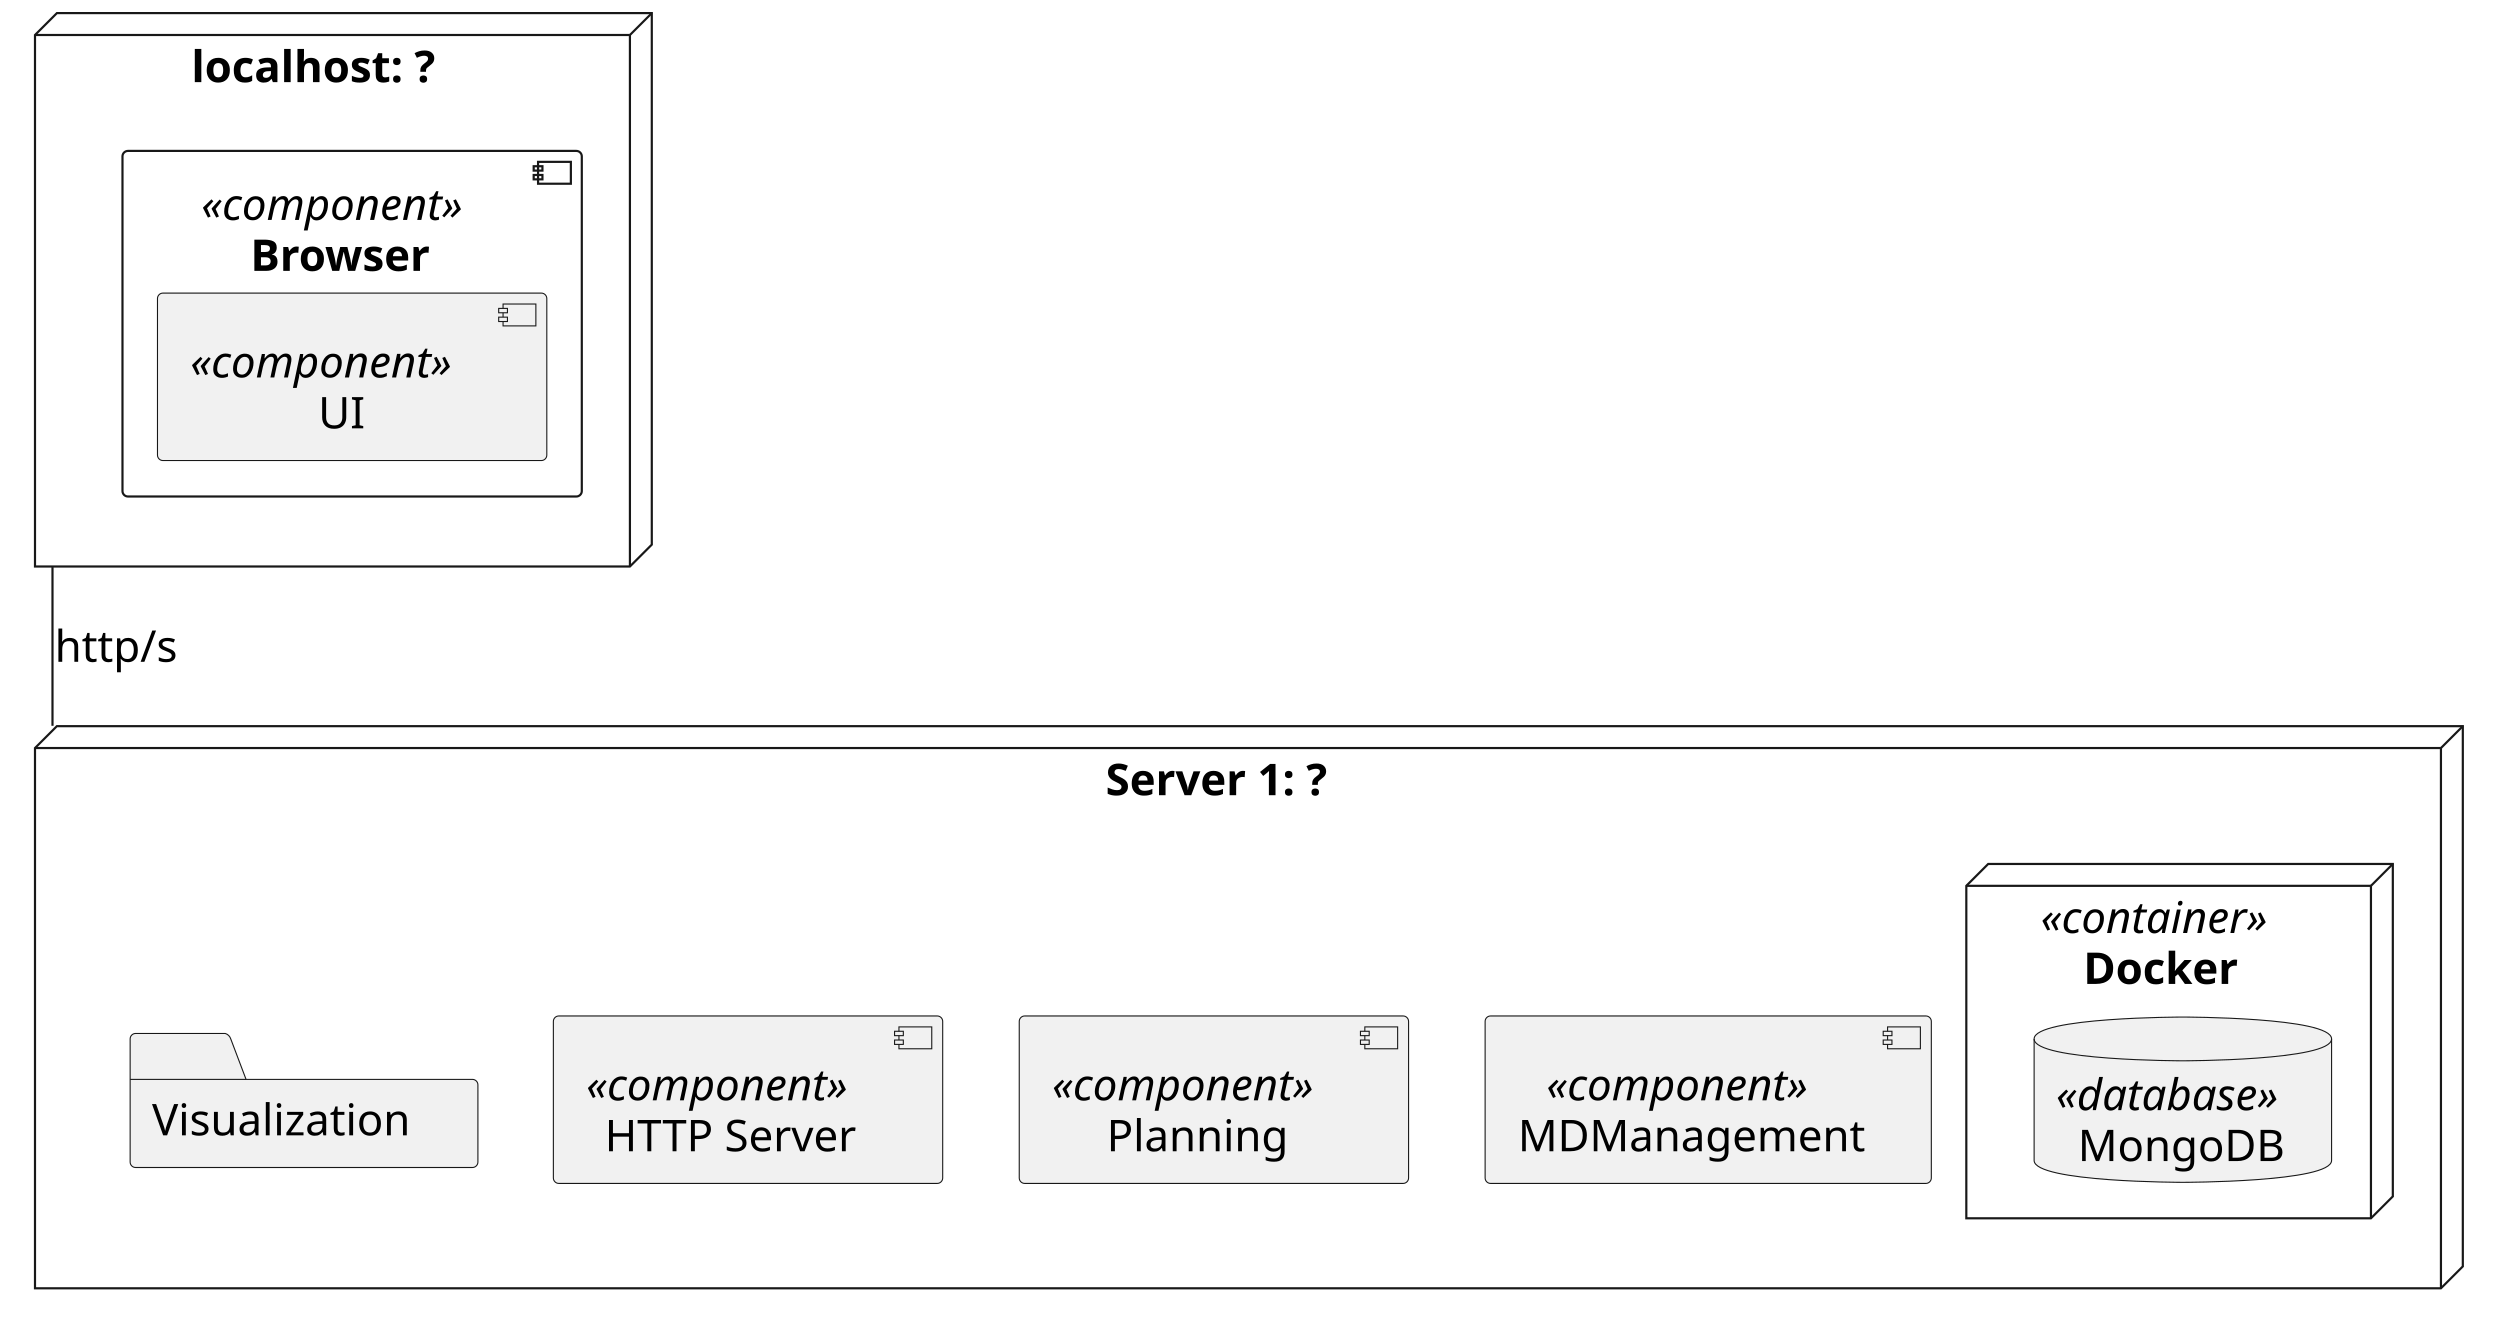
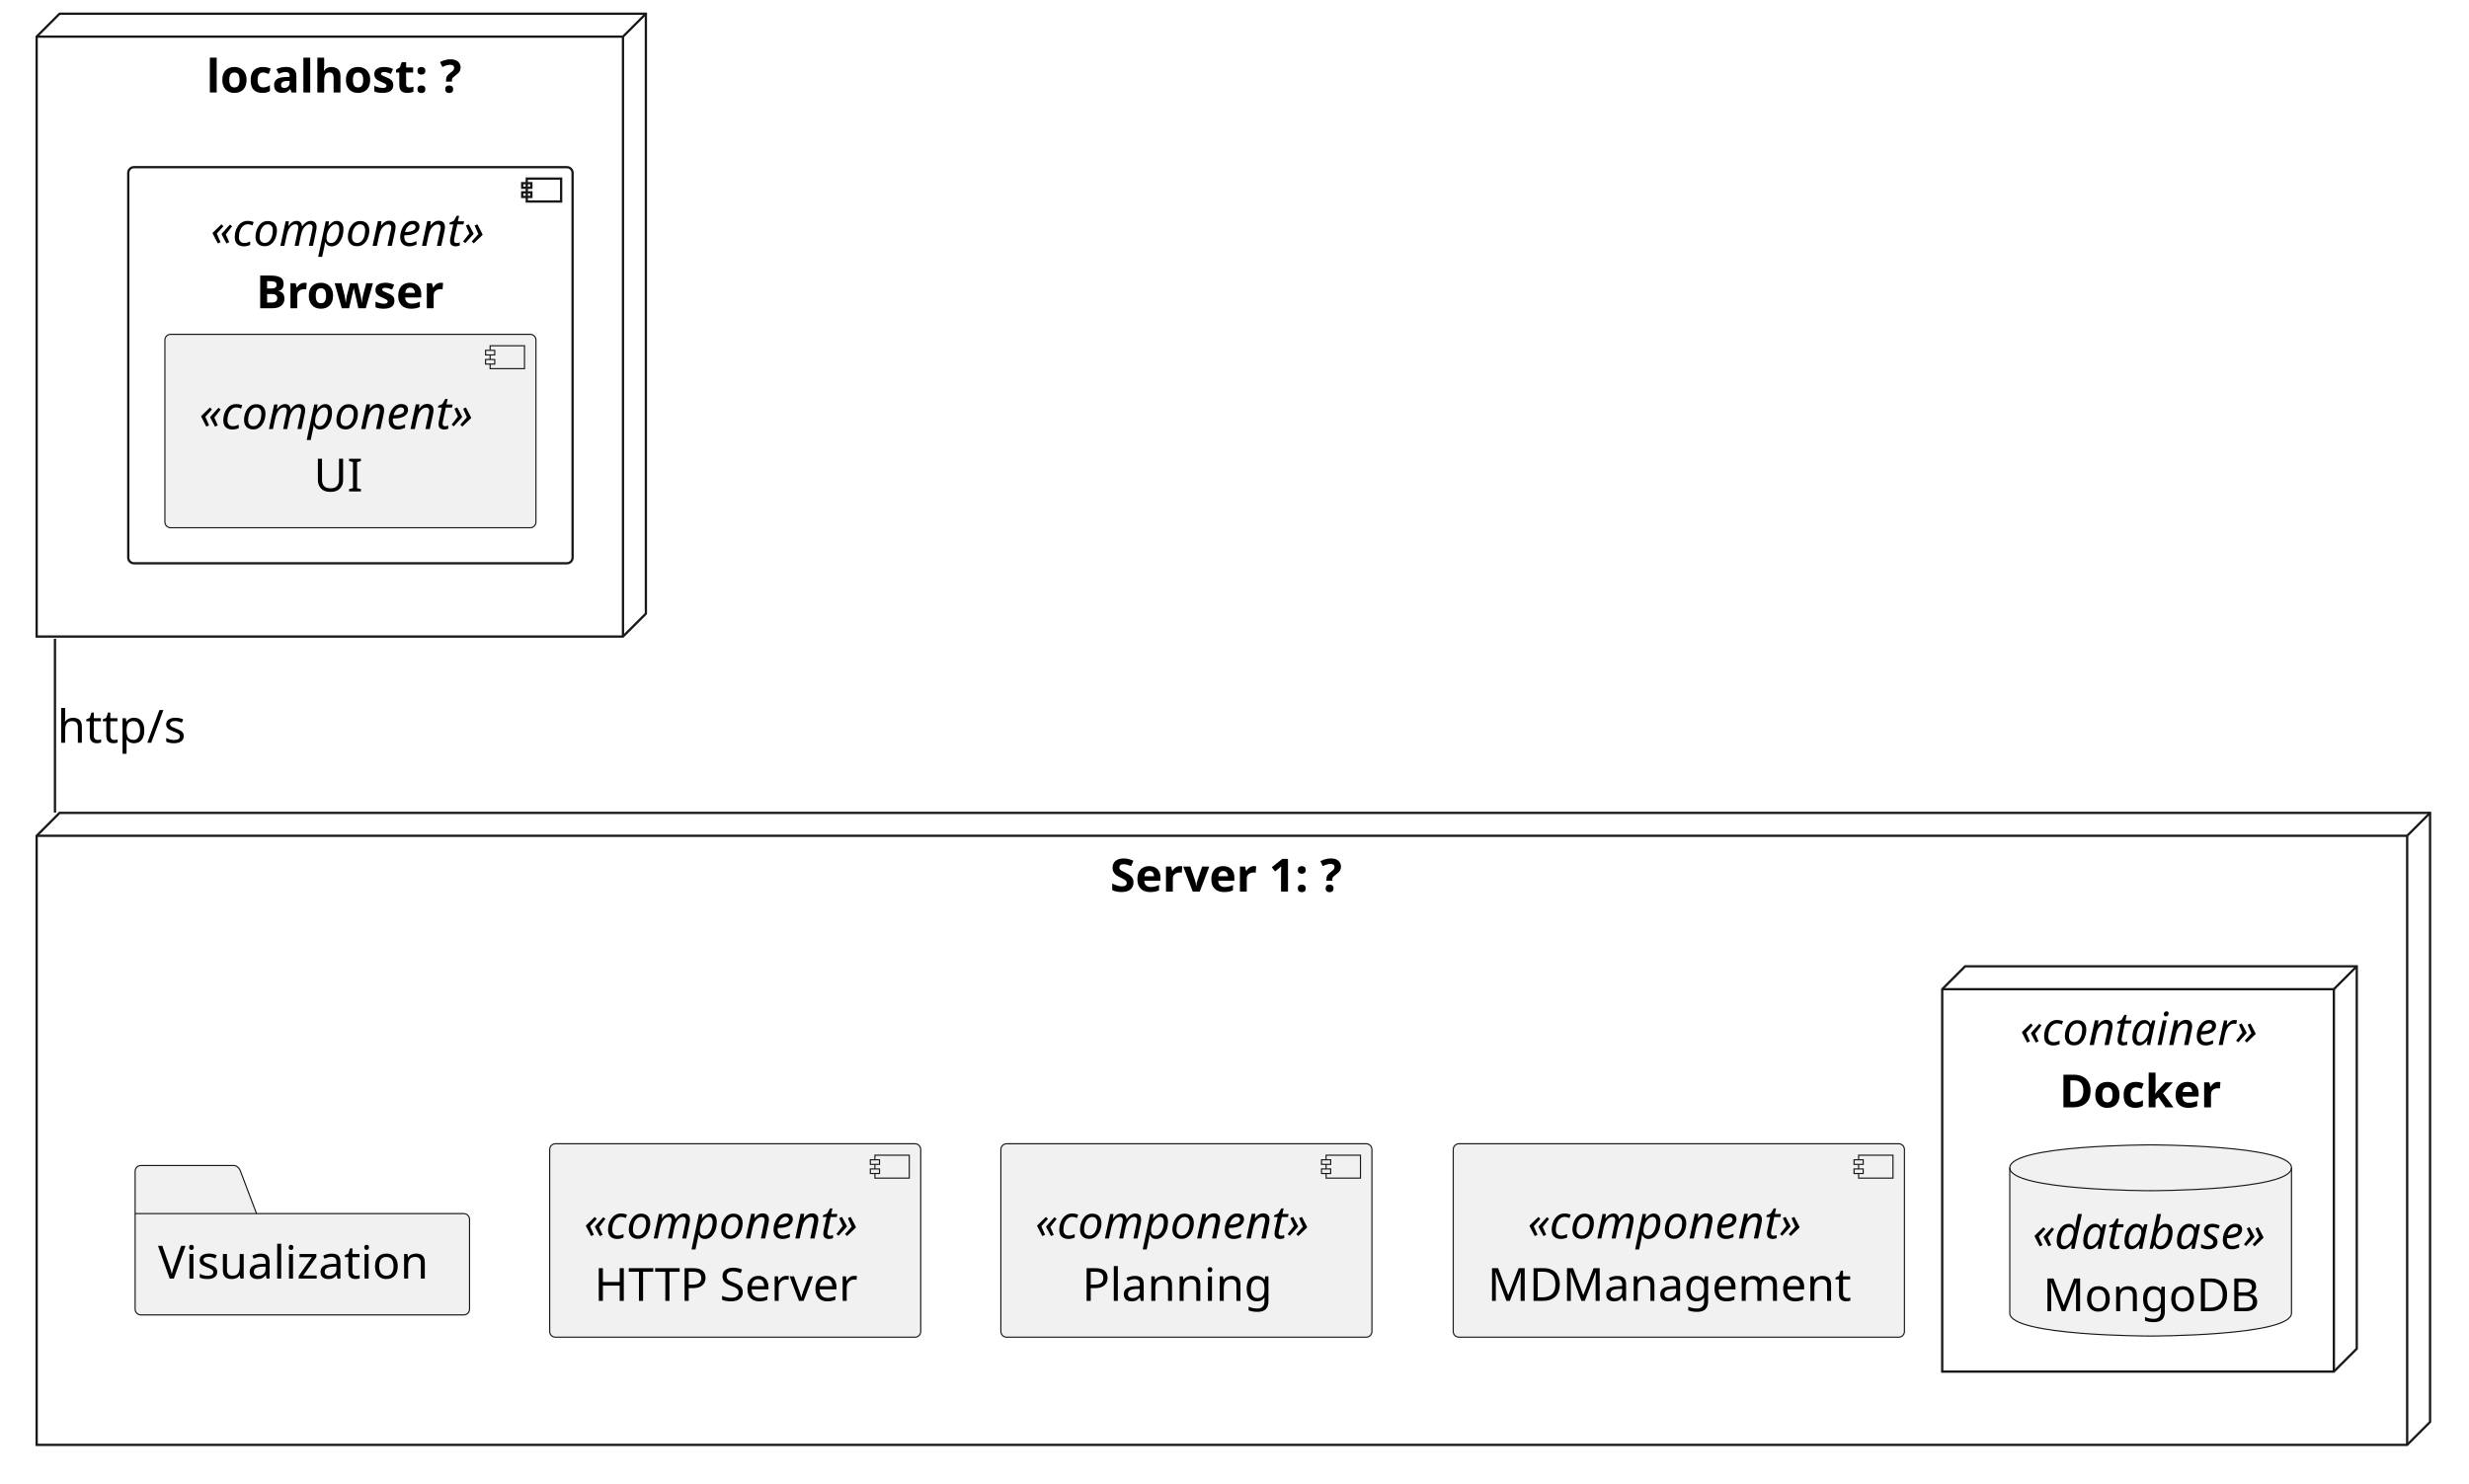
- <svg xmlns="http://www.w3.org/2000/svg" contentStyleType="text/css" height="606px" preserveAspectRatio="none" style="width:1143px;height:606px;background:#FFFFFF;" version="1.1" viewBox="0 0 1143 606" width="1143px" zoomAndPan="magnify">
+ <svg xmlns="http://www.w3.org/2000/svg" contentStyleType="text/css" height="648px" preserveAspectRatio="none" style="width:1078px;height:648px;background:#FFFFFF;" version="1.1" viewBox="0 0 1078 648" width="1078px" zoomAndPan="magnify">
  <defs />
  <g>
    <g id="cluster_LOCAL">
-       <polygon fill="none" points="16,16,26,6,298,6,298,249,288,259,16,259,16,16" style="stroke:#181818;stroke-width:1.0;" />
-       <line style="stroke:#181818;stroke-width:1.0;" x1="288" x2="298" y1="16" y2="6" />
-       <line style="stroke:#181818;stroke-width:1.0;" x1="16" x2="288" y1="16" y2="16" />
-       <line style="stroke:#181818;stroke-width:1.0;" x1="288" x2="288" y1="16" y2="259" />
-       <text fill="#000000" font-family="sans-serif" font-size="20" font-weight="bold" lengthAdjust="spacing" textLength="131" x="87.5" y="37.565">localhost: ?</text>
+       <polygon fill="none" points="16,16,26,6,282,6,282,268,272,278,16,278,16,16" style="stroke:#181818;stroke-width:1.0;" />
+       <line style="stroke:#181818;stroke-width:1.0;" x1="272" x2="282" y1="16" y2="6" />
+       <line style="stroke:#181818;stroke-width:1.0;" x1="16" x2="272" y1="16" y2="16" />
+       <line style="stroke:#181818;stroke-width:1.0;" x1="272" x2="272" y1="16" y2="278" />
+       <text fill="#000000" font-family="sans-serif" font-size="20" font-weight="bold" lengthAdjust="spacing" textLength="109.875" x="90.062" y="40.38">localhost: ?</text>
    </g>
    <g id="cluster_B">
-       <rect fill="none" height="158" rx="2.5" ry="2.5" style="stroke:#181818;stroke-width:1.0;" width="210" x="56" y="69" />
-       <rect fill="none" height="10" style="stroke:#181818;stroke-width:1.0;" width="15" x="246" y="74" />
-       <rect fill="none" height="2" style="stroke:#181818;stroke-width:1.0;" width="4" x="244" y="76" />
-       <rect fill="none" height="2" style="stroke:#181818;stroke-width:1.0;" width="4" x="244" y="80" />
-       <text fill="#000000" font-family="sans-serif" font-size="20" font-style="italic" lengthAdjust="spacing" textLength="138" x="92" y="100.564">«component»</text>
-       <text fill="#000000" font-family="sans-serif" font-size="20" font-weight="bold" lengthAdjust="spacing" textLength="93" x="114.5" y="123.846">Browser</text>
+       <rect fill="none" height="173" rx="2.5" ry="2.5" style="stroke:#181818;stroke-width:1.0;" width="194" x="56" y="73" />
+       <rect fill="none" height="10" style="stroke:#181818;stroke-width:1.0;" width="15" x="230" y="78" />
+       <rect fill="none" height="2" style="stroke:#181818;stroke-width:1.0;" width="4" x="228" y="80" />
+       <rect fill="none" height="2" style="stroke:#181818;stroke-width:1.0;" width="4" x="228" y="84" />
+       <text fill="#000000" font-family="sans-serif" font-size="20" font-style="italic" lengthAdjust="spacing" textLength="122" x="92" y="107.38">«component»</text>
+       <text fill="#000000" font-family="sans-serif" font-size="20" font-weight="bold" lengthAdjust="spacing" textLength="82.375" x="111.812" y="134.62">Browser</text>
    </g>
    <g id="cluster_S1">
-       <polygon fill="none" points="16,342,26,332,1126,332,1126,579,1116,589,16,589,16,342" style="stroke:#181818;stroke-width:1.0;" />
-       <line style="stroke:#181818;stroke-width:1.0;" x1="1116" x2="1126" y1="342" y2="332" />
-       <line style="stroke:#181818;stroke-width:1.0;" x1="16" x2="1116" y1="342" y2="342" />
-       <line style="stroke:#181818;stroke-width:1.0;" x1="1116" x2="1116" y1="342" y2="589" />
-       <text fill="#000000" font-family="sans-serif" font-size="20" font-weight="bold" lengthAdjust="spacing" textLength="123" x="505.5" y="363.565">Server 1: ?</text>
+       <polygon fill="none" points="16,365,26,355,1061,355,1061,621,1051,631,16,631,16,365" style="stroke:#181818;stroke-width:1.0;" />
+       <line style="stroke:#181818;stroke-width:1.0;" x1="1051" x2="1061" y1="365" y2="355" />
+       <line style="stroke:#181818;stroke-width:1.0;" x1="16" x2="1051" y1="365" y2="365" />
+       <line style="stroke:#181818;stroke-width:1.0;" x1="1051" x2="1051" y1="365" y2="631" />
+       <text fill="#000000" font-family="sans-serif" font-size="20" font-weight="bold" lengthAdjust="spacing" textLength="99.625" x="484.688" y="389.38">Server 1: ?</text>
    </g>
    <g id="cluster_Docker">
-       <polygon fill="none" points="899,405,909,395,1094,395,1094,547,1084,557,899,557,899,405" style="stroke:#181818;stroke-width:1.0;" />
-       <line style="stroke:#181818;stroke-width:1.0;" x1="1084" x2="1094" y1="405" y2="395" />
-       <line style="stroke:#181818;stroke-width:1.0;" x1="899" x2="1084" y1="405" y2="405" />
-       <line style="stroke:#181818;stroke-width:1.0;" x1="1084" x2="1084" y1="405" y2="557" />
-       <text fill="#000000" font-family="sans-serif" font-size="20" font-style="italic" lengthAdjust="spacing" textLength="119" x="933" y="426.565">«container»</text>
-       <text fill="#000000" font-family="sans-serif" font-size="20" font-weight="bold" lengthAdjust="spacing" textLength="80" x="952.5" y="449.846">Docker</text>
+       <polygon fill="none" points="848,432,858,422,1029,422,1029,589,1019,599,848,599,848,432" style="stroke:#181818;stroke-width:1.0;" />
+       <line style="stroke:#181818;stroke-width:1.0;" x1="1019" x2="1029" y1="432" y2="422" />
+       <line style="stroke:#181818;stroke-width:1.0;" x1="848" x2="1019" y1="432" y2="432" />
+       <line style="stroke:#181818;stroke-width:1.0;" x1="1019" x2="1019" y1="432" y2="599" />
+       <text fill="#000000" font-family="sans-serif" font-size="20" font-style="italic" lengthAdjust="spacing" textLength="105" x="882" y="456.38">«container»</text>
+       <text fill="#000000" font-family="sans-serif" font-size="20" font-weight="bold" lengthAdjust="spacing" textLength="70.75" x="899.125" y="483.62">Docker</text>
    </g>
    <g id="elem_UI">
-       <rect fill="#F1F1F1" height="76.562" rx="2.5" ry="2.5" style="stroke:#181818;stroke-width:0.5;" width="178" x="72" y="134" />
-       <rect fill="#F1F1F1" height="10" style="stroke:#181818;stroke-width:0.5;" width="15" x="230" y="139" />
-       <rect fill="#F1F1F1" height="2" style="stroke:#181818;stroke-width:0.5;" width="4" x="228" y="141" />
-       <rect fill="#F1F1F1" height="2" style="stroke:#181818;stroke-width:0.5;" width="4" x="228" y="145" />
-       <text fill="#000000" font-family="sans-serif" font-size="20" font-style="italic" lengthAdjust="spacing" textLength="138" x="87" y="172.565">«component»</text>
-       <text fill="#000000" font-family="sans-serif" font-size="20" lengthAdjust="spacing" textLength="21" x="145.5" y="195.846">UI</text>
+       <rect fill="#F1F1F1" height="84.48" rx="2.5" ry="2.5" style="stroke:#181818;stroke-width:0.5;" width="162" x="72" y="146" />
+       <rect fill="#F1F1F1" height="10" style="stroke:#181818;stroke-width:0.5;" width="15" x="214" y="151" />
+       <rect fill="#F1F1F1" height="2" style="stroke:#181818;stroke-width:0.5;" width="4" x="212" y="153" />
+       <rect fill="#F1F1F1" height="2" style="stroke:#181818;stroke-width:0.5;" width="4" x="212" y="157" />
+       <text fill="#000000" font-family="sans-serif" font-size="20" font-style="italic" lengthAdjust="spacing" textLength="122" x="87" y="187.38">«component»</text>
+       <text fill="#000000" font-family="sans-serif" font-size="20" lengthAdjust="spacing" textLength="22" x="137" y="214.62">UI</text>
    </g>
    <g id="elem_MDM">
-       <rect fill="#F1F1F1" height="76.562" rx="2.5" ry="2.5" style="stroke:#181818;stroke-width:0.5;" width="204" x="679" y="464.5" />
-       <rect fill="#F1F1F1" height="10" style="stroke:#181818;stroke-width:0.5;" width="15" x="863" y="469.5" />
-       <rect fill="#F1F1F1" height="2" style="stroke:#181818;stroke-width:0.5;" width="4" x="861" y="471.5" />
-       <rect fill="#F1F1F1" height="2" style="stroke:#181818;stroke-width:0.5;" width="4" x="861" y="475.5" />
-       <text fill="#000000" font-family="sans-serif" font-size="20" font-style="italic" lengthAdjust="spacing" textLength="138" x="707" y="503.065">«component»</text>
-       <text fill="#000000" font-family="sans-serif" font-size="20" lengthAdjust="spacing" textLength="164" x="694" y="526.346">MDManagement</text>
+       <rect fill="#F1F1F1" height="84.48" rx="2.5" ry="2.5" style="stroke:#181818;stroke-width:0.5;" width="197" x="634.5" y="499.5" />
+       <rect fill="#F1F1F1" height="10" style="stroke:#181818;stroke-width:0.5;" width="15" x="811.5" y="504.5" />
+       <rect fill="#F1F1F1" height="2" style="stroke:#181818;stroke-width:0.5;" width="4" x="809.5" y="506.5" />
+       <rect fill="#F1F1F1" height="2" style="stroke:#181818;stroke-width:0.5;" width="4" x="809.5" y="510.5" />
+       <text fill="#000000" font-family="sans-serif" font-size="20" font-style="italic" lengthAdjust="spacing" textLength="122" x="667" y="540.88">«component»</text>
+       <text fill="#000000" font-family="sans-serif" font-size="20" lengthAdjust="spacing" textLength="157" x="649.5" y="568.12">MDManagement</text>
    </g>
    <g id="elem_P">
-       <rect fill="#F1F1F1" height="76.562" rx="2.5" ry="2.5" style="stroke:#181818;stroke-width:0.5;" width="178" x="466" y="464.5" />
-       <rect fill="#F1F1F1" height="10" style="stroke:#181818;stroke-width:0.5;" width="15" x="624" y="469.5" />
-       <rect fill="#F1F1F1" height="2" style="stroke:#181818;stroke-width:0.5;" width="4" x="622" y="471.5" />
-       <rect fill="#F1F1F1" height="2" style="stroke:#181818;stroke-width:0.5;" width="4" x="622" y="475.5" />
-       <text fill="#000000" font-family="sans-serif" font-size="20" font-style="italic" lengthAdjust="spacing" textLength="138" x="481" y="503.065">«component»</text>
-       <text fill="#000000" font-family="sans-serif" font-size="20" lengthAdjust="spacing" textLength="88" x="506" y="526.346">Planning</text>
+       <rect fill="#F1F1F1" height="84.48" rx="2.5" ry="2.5" style="stroke:#181818;stroke-width:0.5;" width="162" x="437" y="499.5" />
+       <rect fill="#F1F1F1" height="10" style="stroke:#181818;stroke-width:0.5;" width="15" x="579" y="504.5" />
+       <rect fill="#F1F1F1" height="2" style="stroke:#181818;stroke-width:0.5;" width="4" x="577" y="506.5" />
+       <rect fill="#F1F1F1" height="2" style="stroke:#181818;stroke-width:0.5;" width="4" x="577" y="510.5" />
+       <text fill="#000000" font-family="sans-serif" font-size="20" font-style="italic" lengthAdjust="spacing" textLength="122" x="452" y="540.88">«component»</text>
+       <text fill="#000000" font-family="sans-serif" font-size="20" lengthAdjust="spacing" textLength="81" x="472.5" y="568.12">Planning</text>
    </g>
    <g id="elem_SERV">
-       <rect fill="#F1F1F1" height="76.562" rx="2.5" ry="2.5" style="stroke:#181818;stroke-width:0.5;" width="178" x="253" y="464.5" />
-       <rect fill="#F1F1F1" height="10" style="stroke:#181818;stroke-width:0.5;" width="15" x="411" y="469.5" />
-       <rect fill="#F1F1F1" height="2" style="stroke:#181818;stroke-width:0.5;" width="4" x="409" y="471.5" />
-       <rect fill="#F1F1F1" height="2" style="stroke:#181818;stroke-width:0.5;" width="4" x="409" y="475.5" />
-       <text fill="#000000" font-family="sans-serif" font-size="20" font-style="italic" lengthAdjust="spacing" textLength="138" x="268" y="503.065">«component»</text>
-       <text fill="#000000" font-family="sans-serif" font-size="20" lengthAdjust="spacing" textLength="121" x="276.5" y="526.346">HTTP Server</text>
+       <rect fill="#F1F1F1" height="84.48" rx="2.5" ry="2.5" style="stroke:#181818;stroke-width:0.5;" width="162" x="240" y="499.5" />
+       <rect fill="#F1F1F1" height="10" style="stroke:#181818;stroke-width:0.5;" width="15" x="382" y="504.5" />
+       <rect fill="#F1F1F1" height="2" style="stroke:#181818;stroke-width:0.5;" width="4" x="380" y="506.5" />
+       <rect fill="#F1F1F1" height="2" style="stroke:#181818;stroke-width:0.5;" width="4" x="380" y="510.5" />
+       <text fill="#000000" font-family="sans-serif" font-size="20" font-style="italic" lengthAdjust="spacing" textLength="122" x="255" y="540.88">«component»</text>
+       <text fill="#000000" font-family="sans-serif" font-size="20" lengthAdjust="spacing" textLength="113" x="259.5" y="568.12">HTTP Server</text>
    </g>
    <g id="elem_V">
-       <path d="M62,472.5 L103,472.5 A3.75,3.75 0 0 1 105.5,475 L112.5,493.5 L216,493.5 A2.5,2.5 0 0 1 218.5,496 L218.5,531.281 A2.5,2.5 0 0 1 216,533.781 L62,533.781 A2.5,2.5 0 0 1 59.5,531.281 L59.5,475 A2.5,2.5 0 0 1 62,472.5 " fill="#F1F1F1" style="stroke:#181818;stroke-width:0.5;" />
-       <line style="stroke:#181818;stroke-width:0.5;" x1="59.5" x2="112.5" y1="493.5" y2="493.5" />
-       <text fill="#000000" font-family="sans-serif" font-size="20" lengthAdjust="spacing" textLength="129" x="69.5" y="519.064">Visualization</text>
+       <path d="M61.5,509 L102.5,509 A3.75,3.75 0 0 1 105,511.5 L112,530 L202.5,530 A2.5,2.5 0 0 1 205,532.5 L205,571.74 A2.5,2.5 0 0 1 202.5,574.24 L61.5,574.24 A2.5,2.5 0 0 1 59,571.74 L59,511.5 A2.5,2.5 0 0 1 61.5,509 " fill="#F1F1F1" style="stroke:#181818;stroke-width:0.5;" />
+       <line style="stroke:#181818;stroke-width:0.5;" x1="59" x2="112" y1="530" y2="530" />
+       <text fill="#000000" font-family="sans-serif" font-size="20" lengthAdjust="spacing" textLength="116" x="69" y="558.38">Visualization</text>
    </g>
    <g id="elem_DB">
-       <path d="M930,475 C930,465 998,465 998,465 C998,465 1066,465 1066,475 L1066,530.562 C1066,540.562 998,540.562 998,540.562 C998,540.562 930,540.562 930,530.562 L930,475 " fill="#F1F1F1" style="stroke:#181818;stroke-width:0.5;" />
-       <path d="M930,475 C930,485 998,485 998,485 C998,485 1066,485 1066,475 " fill="none" style="stroke:#181818;stroke-width:0.5;" />
-       <text fill="#000000" font-family="sans-serif" font-size="20" font-style="italic" lengthAdjust="spacing" textLength="116" x="940" y="507.565">«database»</text>
-       <text fill="#000000" font-family="sans-serif" font-size="20" lengthAdjust="spacing" textLength="96" x="950" y="530.846">MongoDB</text>
+       <path d="M877.5,510 C877.5,500 939,500 939,500 C939,500 1000.5,500 1000.5,510 L1000.5,573.48 C1000.5,583.48 939,583.48 939,583.48 C939,583.48 877.5,583.48 877.5,573.48 L877.5,510 " fill="#F1F1F1" style="stroke:#181818;stroke-width:0.5;" />
+       <path d="M877.5,510 C877.5,520 939,520 939,520 C939,520 1000.5,520 1000.5,510 " fill="none" style="stroke:#181818;stroke-width:0.5;" />
+       <text fill="#000000" font-family="sans-serif" font-size="20" font-style="italic" lengthAdjust="spacing" textLength="103" x="887.5" y="545.38">«database»</text>
+       <text fill="#000000" font-family="sans-serif" font-size="20" lengthAdjust="spacing" textLength="94" x="892" y="572.62">MongoDB</text>
    </g>
    <g id="link_LOCAL_S1">
-       <path d="M24,259.255 C24,259.817 24,260.381 24,260.947 C24,262.079 24,263.216 24,264.36 C24,268.935 24,273.606 24,278.353 C24,287.847 24,297.647 24,307.6 C24,312.577 24,317.591 24,322.625 C24,325.142 24,327.664 24,330.188 C24,330.503 24,330.819 24,331.135 C24,331.292 24,331.45 24,331.608 C24,331.687 24,331.766 24,331.845 " fill="none" id="LOCAL-S1" style="stroke:#181818;stroke-width:1.0;" />
-       <text fill="#000000" font-family="sans-serif" font-size="20" lengthAdjust="spacing" textLength="59" x="25" y="302.565">http/s</text>
+       <path d="M24,278.958 C24,281.351 24,283.774 24,286.221 C24,291.116 24,296.114 24,301.193 C24,311.352 24,321.838 24,332.488 C24,337.813 24,343.179 24,348.565 C24,349.912 24,351.26 24,352.608 C24,353.283 24,353.957 24,354.632 C24,354.717 24,354.801 24,354.885 " fill="none" id="LOCAL-S1" style="stroke:#181818;stroke-width:1.0;" />
+       <text fill="#000000" font-family="sans-serif" font-size="20" lengthAdjust="spacing" textLength="55" x="25" y="324.38">http/s</text>
    </g>
  </g>
</svg>
